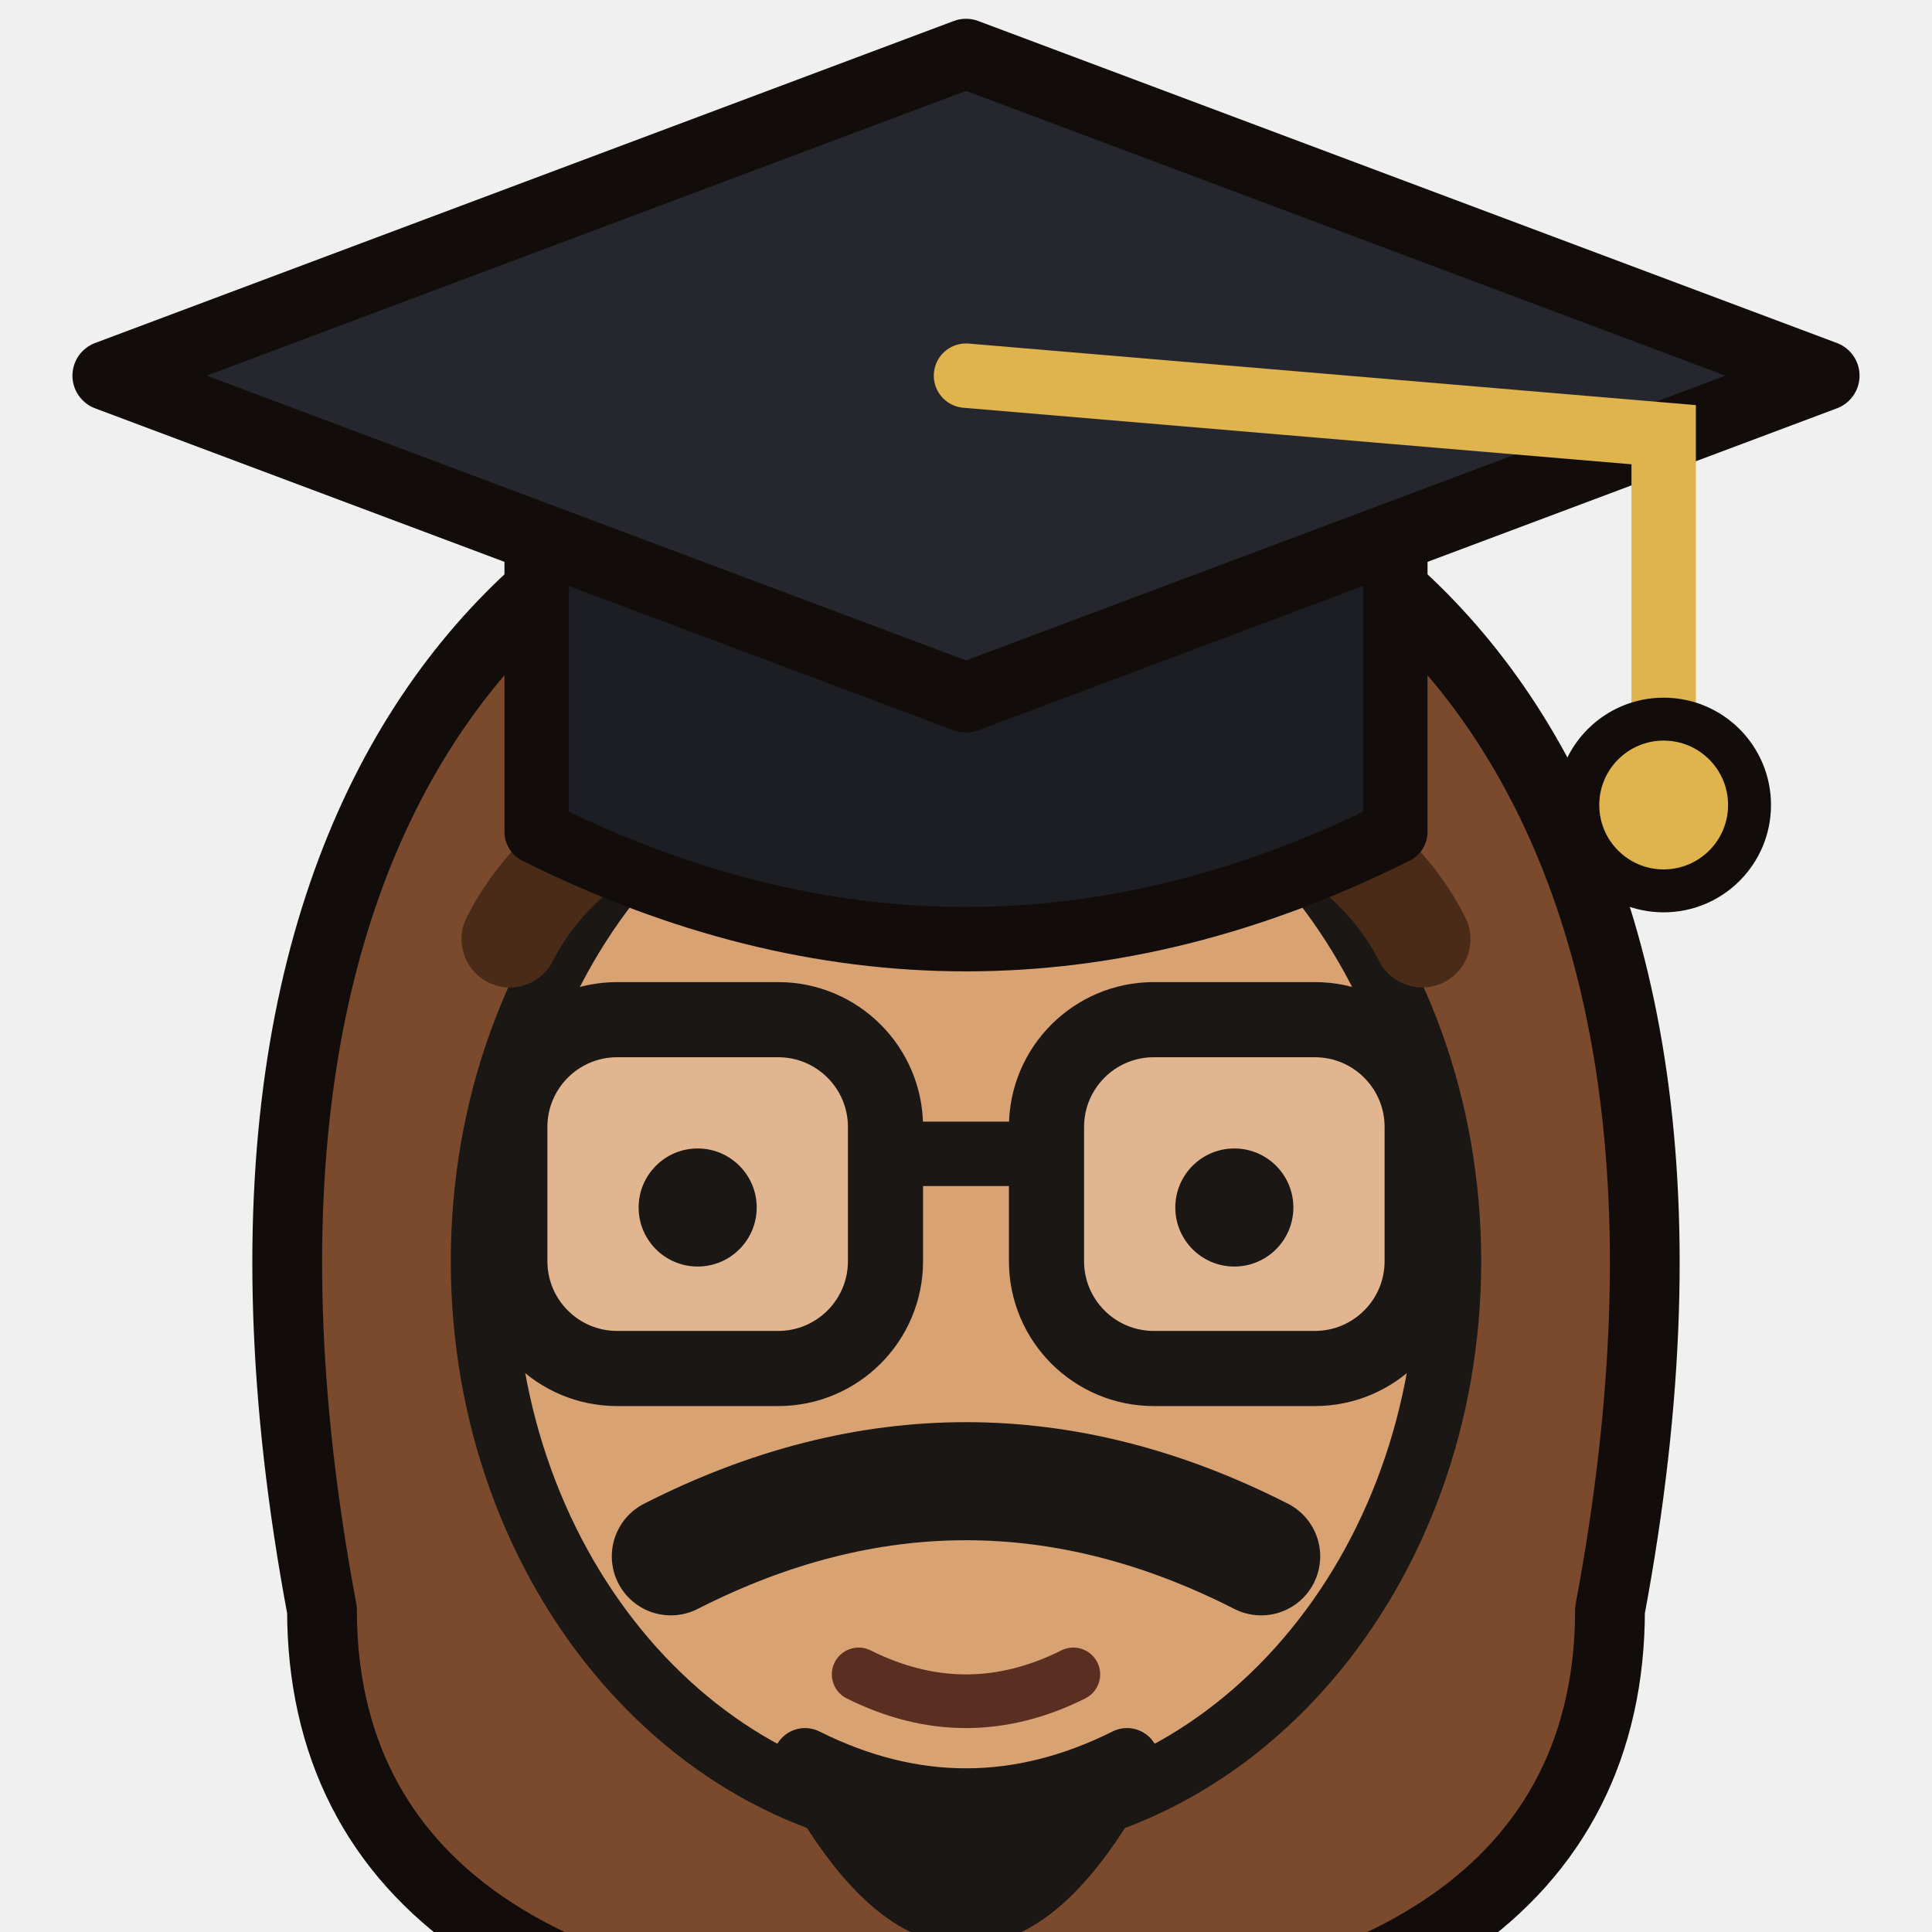
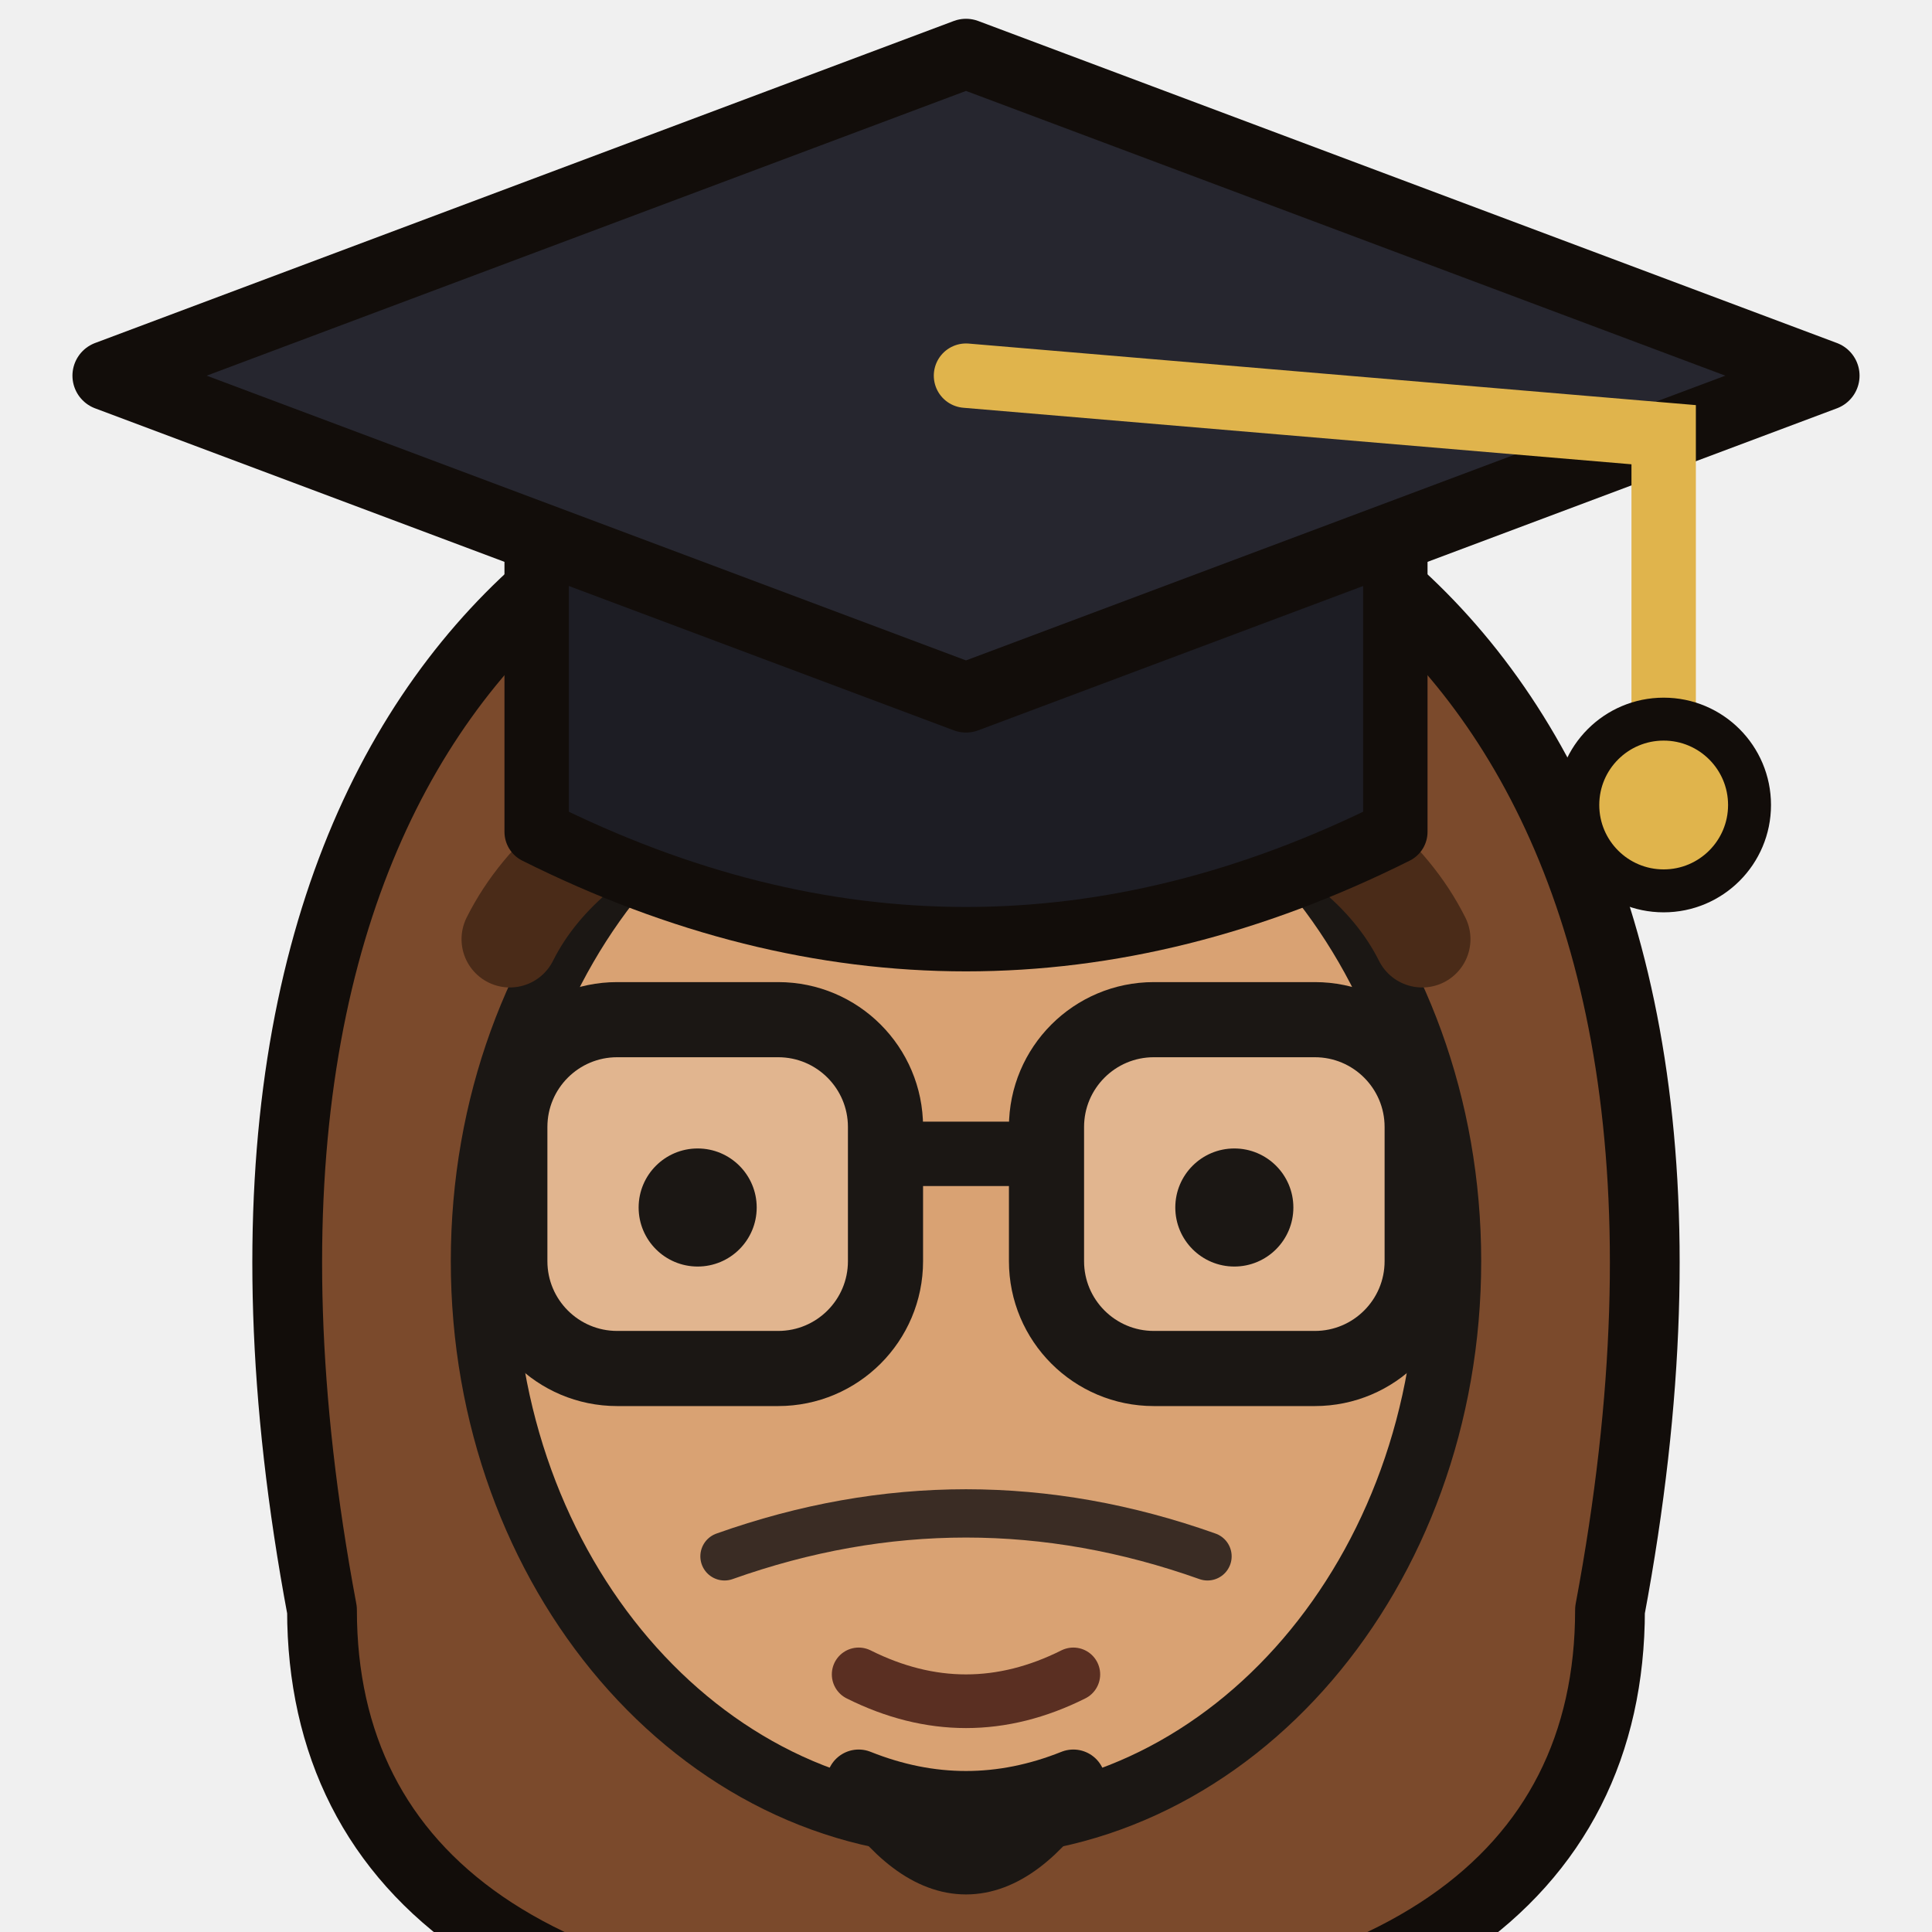
<svg xmlns="http://www.w3.org/2000/svg" viewBox="7 -6 36 36">
  <path d="M13 24 C10 8 18 2 25 2 C32 2 40 8 37 24 C37 29 33 32 25 32 C17 32 13 29 13 24 Z" fill="#7b4a2c" stroke="#120d0a" stroke-width="1.3" stroke-linejoin="round" />
  <ellipse cx="25" cy="17.5" rx="9" ry="10.5" fill="#d9a273" stroke="#1b1714" stroke-width="1.2" />
  <path d="M16.5 11.5 C19 6.5 31 6.5 33.5 11.5" fill="none" stroke="#4a2b18" stroke-width="1.8" stroke-linecap="round" />
  <rect x="16.5" y="13" width="7" height="6.5" rx="2" fill="#fff" fill-opacity="0.2" stroke="#1b1714" stroke-width="1.4" />
  <rect x="26.5" y="13" width="7" height="6.5" rx="2" fill="#fff" fill-opacity="0.2" stroke="#1b1714" stroke-width="1.4" />
  <path d="M23.5 15.5 H26.5" fill="none" stroke="#1b1714" stroke-width="1.2" stroke-linecap="round" />
  <circle cx="20" cy="16.5" r="1.1" fill="#1b1714" />
  <circle cx="30" cy="16.5" r="1.1" fill="#1b1714" />
-   <path d="M19.5 23 Q25 20.2 30.5 23" fill="none" stroke="#1b1714" stroke-width="2.2" stroke-linecap="round" />
+   <path d="M20.5 23 Q25 21.4 29.5 23" fill="none" stroke="#3a2c24" stroke-width="0.9" stroke-linecap="round" />
  <path d="M23 25.2 Q25 26.2 27 25.2" fill="none" stroke="#5a2f22" stroke-width="1" stroke-linecap="round" />
-   <path d="M22 26.8 Q25 32.5 28 26.8 Q25 28.3 22 26.8 Z" fill="#1b1714" stroke="#1b1714" stroke-width="1.2" stroke-linejoin="round" />
+   <path d="M23 27.2 Q25 30.2 27 27.2 Q25 28 23 27.2 Z" fill="#1b1714" stroke="#1b1714" stroke-width="1.2" stroke-linejoin="round" />
  <g transform="translate(0 -3.500)">
    <path d="M17 7.500 V13 Q25 17 33 13 V7.500" fill="#1d1d24" stroke="#120d0a" stroke-width="1.200" stroke-linejoin="round" />
    <path d="M25 -1.500 L41 4.500 L25 10.500 L9 4.500 Z" fill="#26262f" stroke="#120d0a" stroke-width="1.300" stroke-linejoin="round" />
    <path d="M25 4.500 L38 5.600 V11.500" fill="none" stroke="#e0b44c" stroke-width="1.200" stroke-linecap="round" />
    <circle cx="38" cy="12.500" r="1.600" fill="#e0b44c" stroke="#120d0a" stroke-width="0.8" />
  </g>
</svg>
